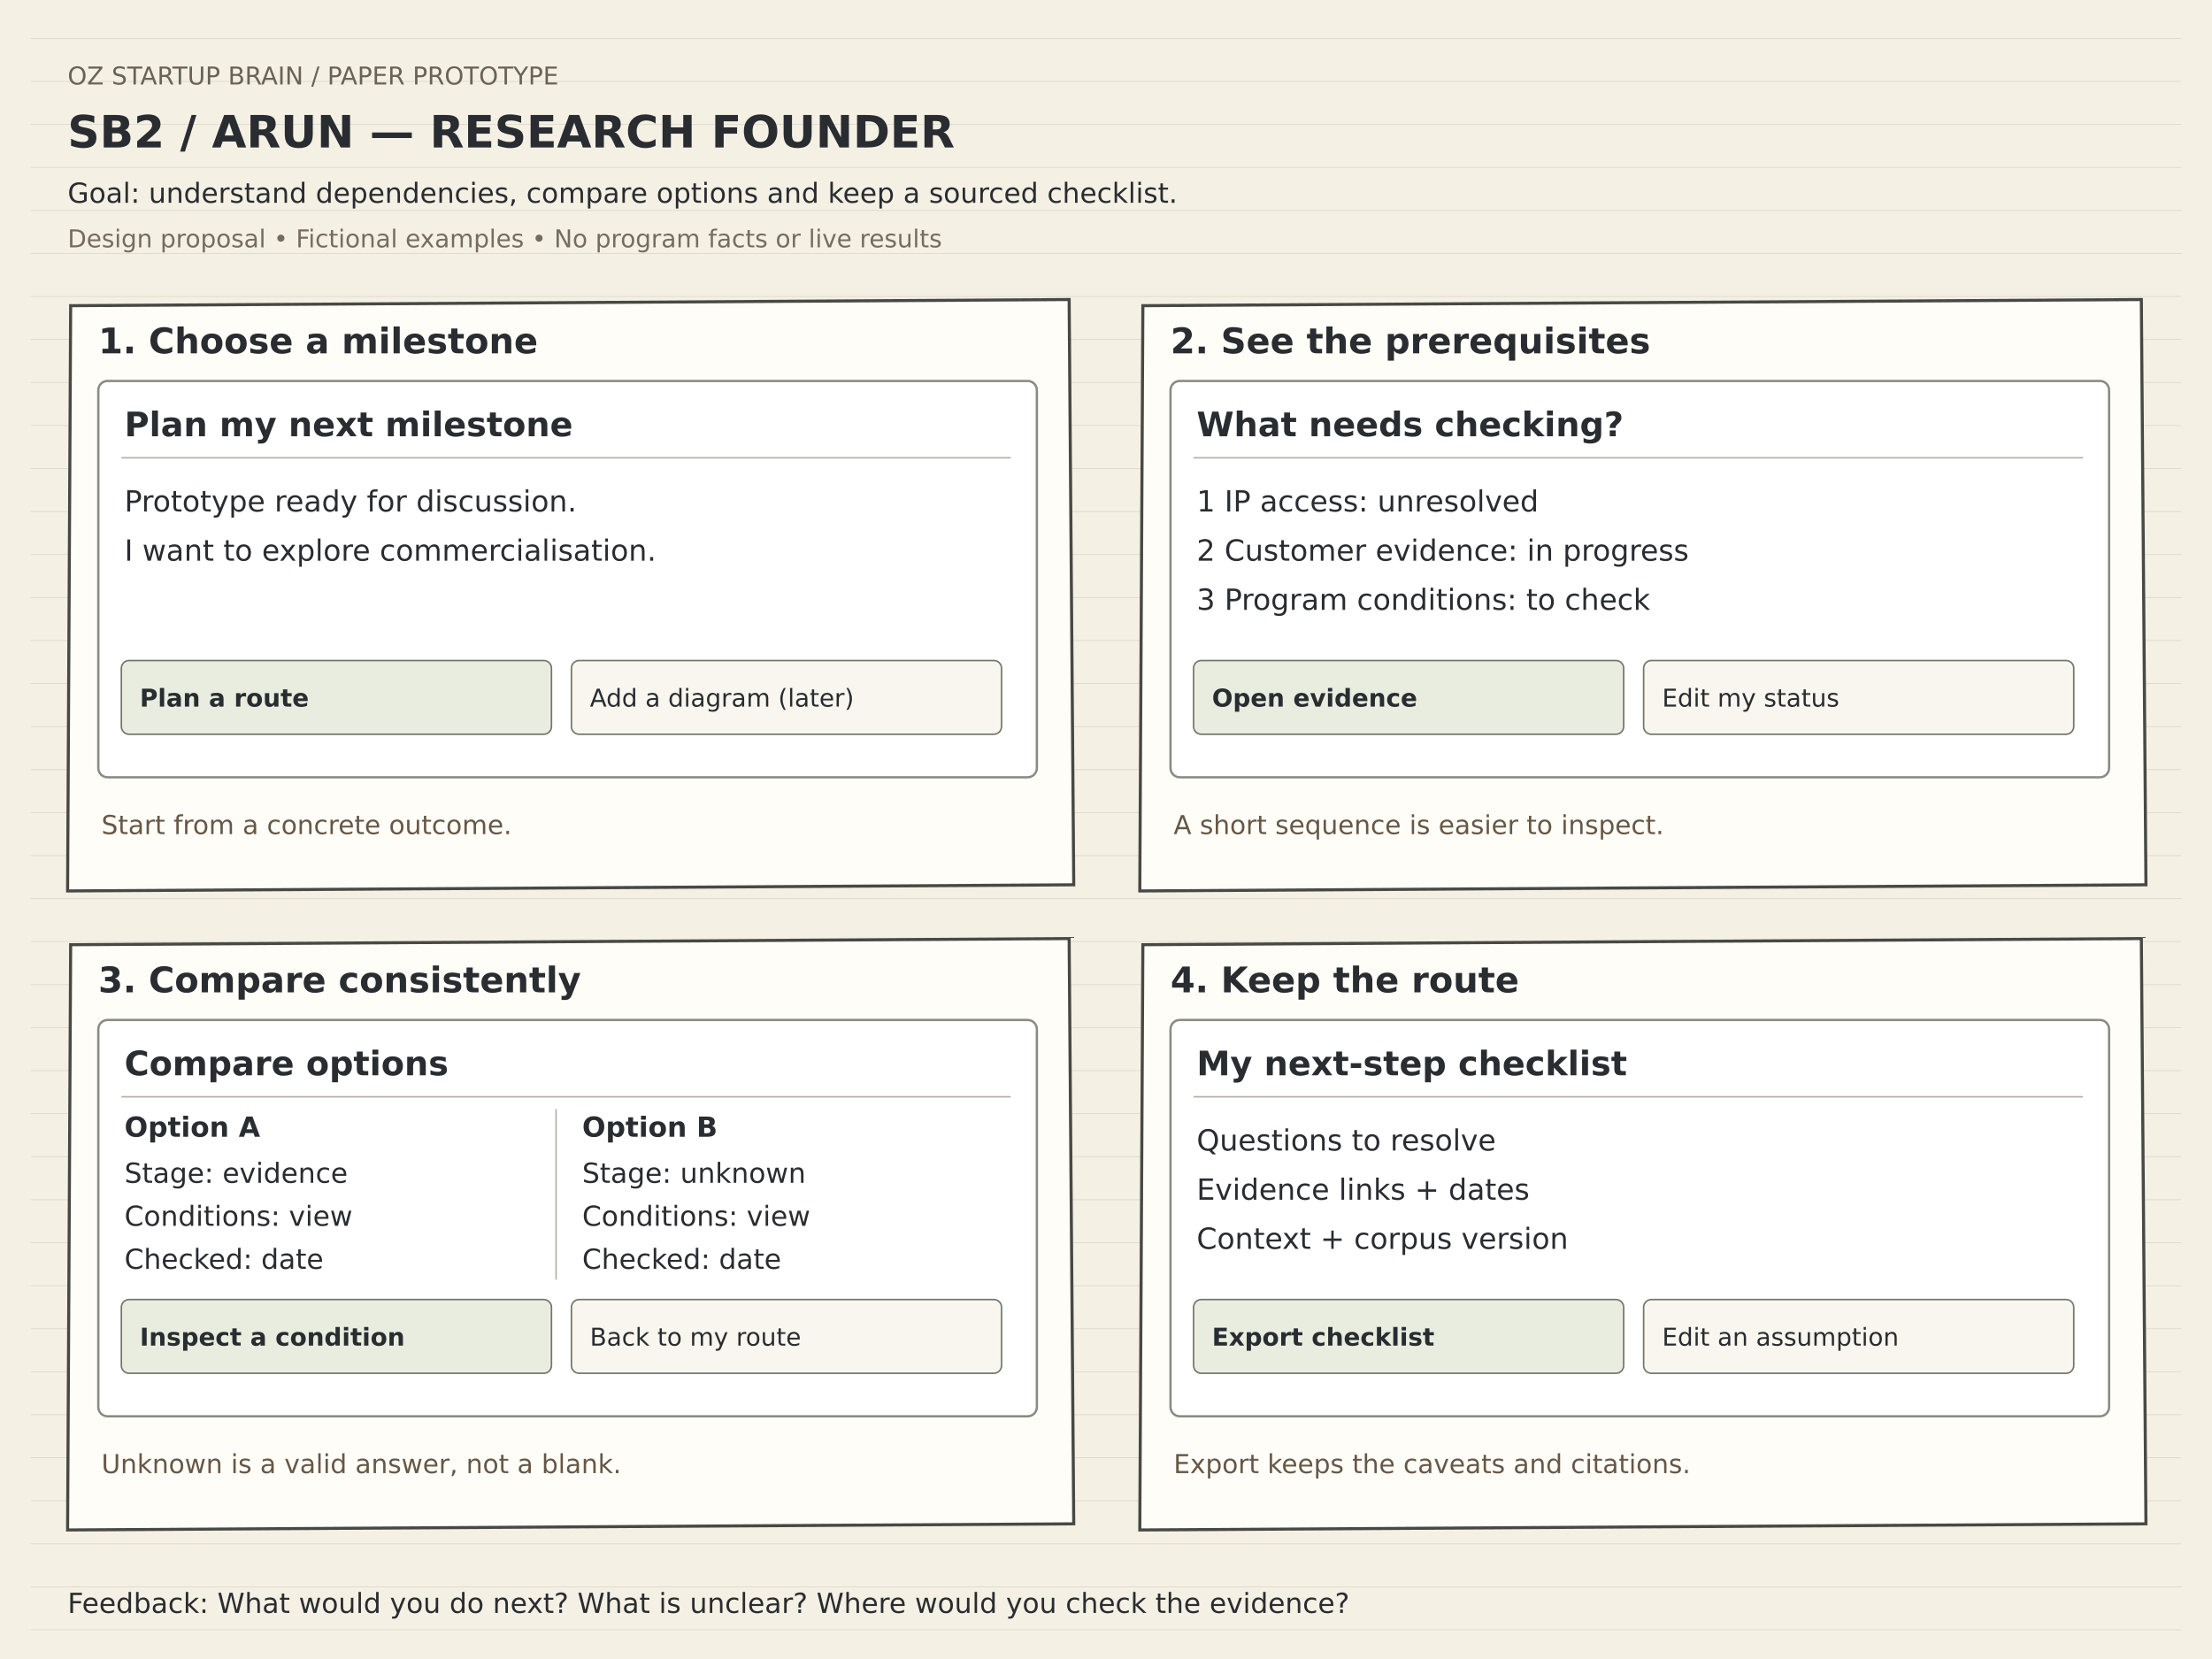
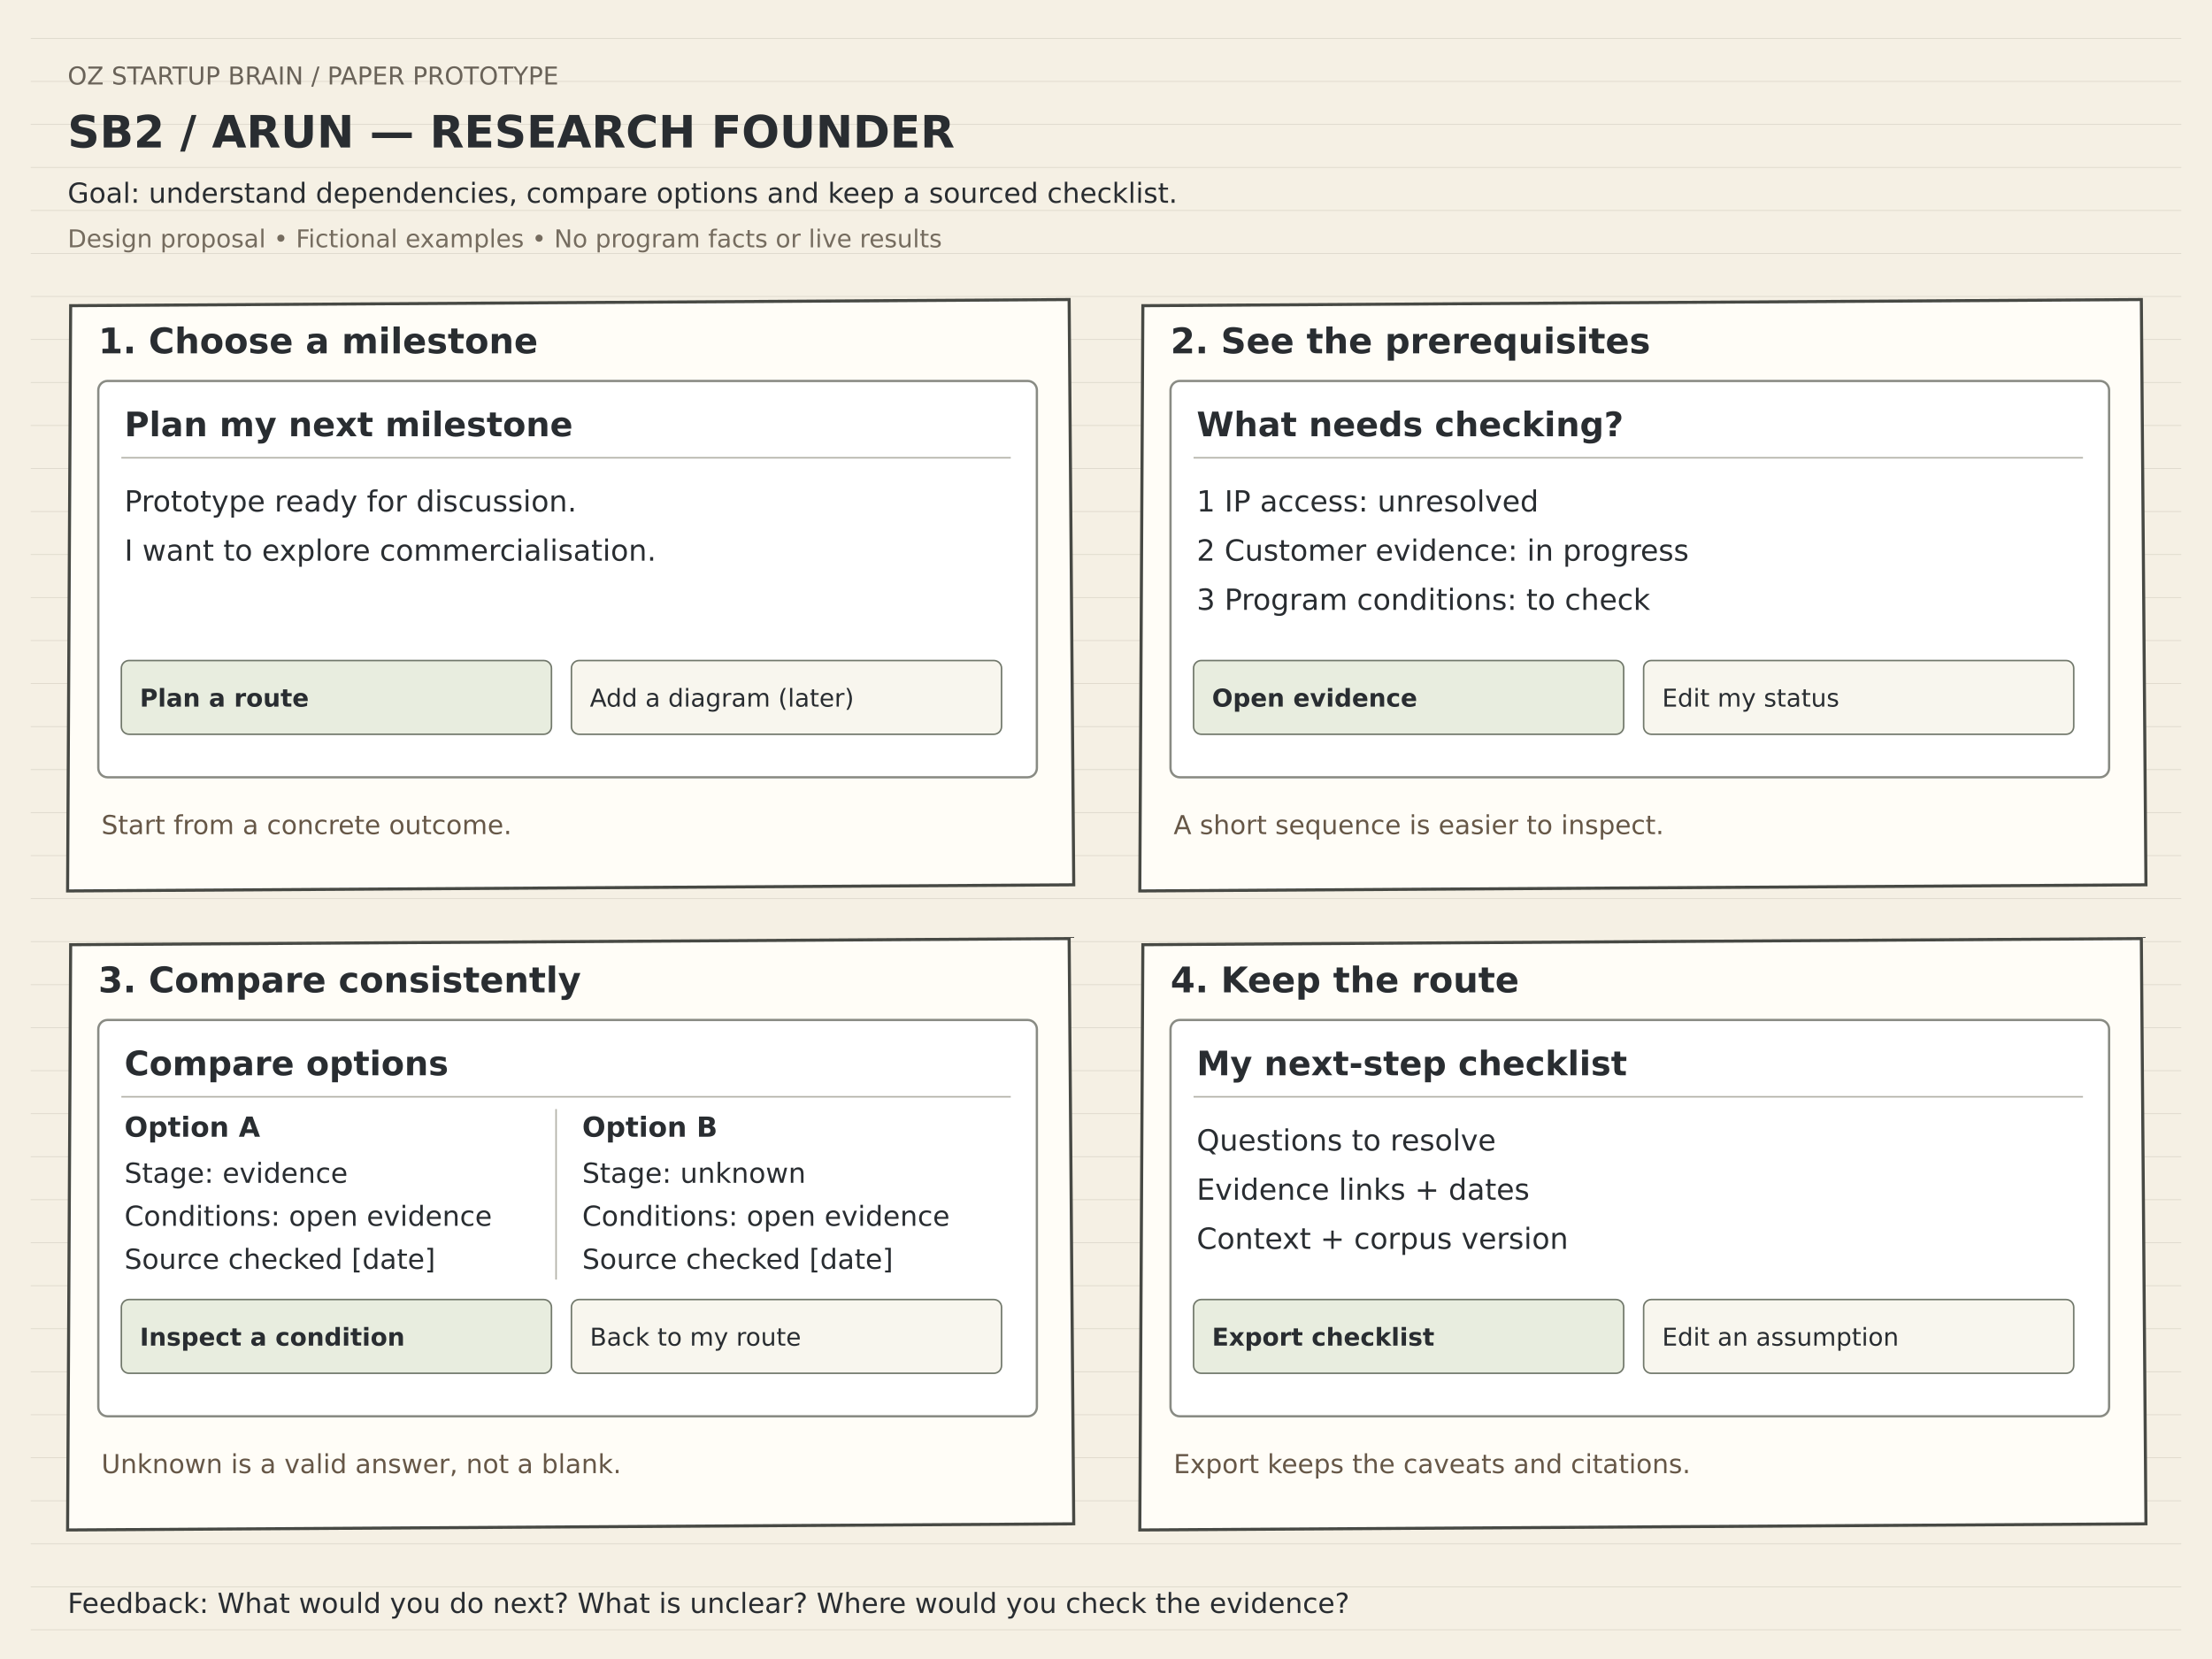
<svg xmlns="http://www.w3.org/2000/svg" width="1440" height="1080" viewBox="0 0 1440 1080" role="img" aria-labelledby="title desc">
  <rect width="1440" height="1080" fill="#f5f0e4" />
  <path d="M20 25 H1420" stroke="#ddd8cb" stroke-width="0.5" />
  <path d="M20 53 H1420" stroke="#ddd8cb" stroke-width="0.5" />
  <path d="M20 81 H1420" stroke="#ddd8cb" stroke-width="0.5" />
  <path d="M20 109 H1420" stroke="#ddd8cb" stroke-width="0.5" />
  <path d="M20 137 H1420" stroke="#ddd8cb" stroke-width="0.5" />
  <path d="M20 165 H1420" stroke="#ddd8cb" stroke-width="0.5" />
  <path d="M20 193 H1420" stroke="#ddd8cb" stroke-width="0.5" />
  <path d="M20 221 H1420" stroke="#ddd8cb" stroke-width="0.5" />
  <path d="M20 249 H1420" stroke="#ddd8cb" stroke-width="0.5" />
  <path d="M20 277 H1420" stroke="#ddd8cb" stroke-width="0.5" />
  <path d="M20 305 H1420" stroke="#ddd8cb" stroke-width="0.5" />
  <path d="M20 333 H1420" stroke="#ddd8cb" stroke-width="0.5" />
  <path d="M20 361 H1420" stroke="#ddd8cb" stroke-width="0.5" />
  <path d="M20 389 H1420" stroke="#ddd8cb" stroke-width="0.5" />
  <path d="M20 417 H1420" stroke="#ddd8cb" stroke-width="0.5" />
  <path d="M20 445 H1420" stroke="#ddd8cb" stroke-width="0.5" />
  <path d="M20 473 H1420" stroke="#ddd8cb" stroke-width="0.5" />
  <path d="M20 501 H1420" stroke="#ddd8cb" stroke-width="0.5" />
  <path d="M20 529 H1420" stroke="#ddd8cb" stroke-width="0.5" />
  <path d="M20 557 H1420" stroke="#ddd8cb" stroke-width="0.5" />
  <path d="M20 585 H1420" stroke="#ddd8cb" stroke-width="0.5" />
  <path d="M20 613 H1420" stroke="#ddd8cb" stroke-width="0.5" />
  <path d="M20 641 H1420" stroke="#ddd8cb" stroke-width="0.5" />
  <path d="M20 669 H1420" stroke="#ddd8cb" stroke-width="0.5" />
  <path d="M20 697 H1420" stroke="#ddd8cb" stroke-width="0.5" />
  <path d="M20 725 H1420" stroke="#ddd8cb" stroke-width="0.5" />
  <path d="M20 753 H1420" stroke="#ddd8cb" stroke-width="0.5" />
  <path d="M20 781 H1420" stroke="#ddd8cb" stroke-width="0.5" />
  <path d="M20 809 H1420" stroke="#ddd8cb" stroke-width="0.5" />
  <path d="M20 837 H1420" stroke="#ddd8cb" stroke-width="0.5" />
  <path d="M20 865 H1420" stroke="#ddd8cb" stroke-width="0.5" />
  <path d="M20 893 H1420" stroke="#ddd8cb" stroke-width="0.5" />
  <path d="M20 921 H1420" stroke="#ddd8cb" stroke-width="0.5" />
  <path d="M20 949 H1420" stroke="#ddd8cb" stroke-width="0.5" />
  <path d="M20 977 H1420" stroke="#ddd8cb" stroke-width="0.5" />
  <path d="M20 1005 H1420" stroke="#ddd8cb" stroke-width="0.5" />
  <path d="M20 1033 H1420" stroke="#ddd8cb" stroke-width="0.5" />
  <path d="M20 1061 H1420" stroke="#ddd8cb" stroke-width="0.5" />
  <text x="44" y="55" font-family="DejaVu Sans, sans-serif" font-size="16" fill="#696258" font-weight="normal">OZ STARTUP BRAIN  /  PAPER PROTOTYPE</text>
  <text x="44" y="96" font-family="DejaVu Sans, sans-serif" font-size="29" fill="#292d31" font-weight="bold">SB2 / ARUN — RESEARCH FOUNDER</text>
  <text x="44" y="132" font-family="DejaVu Sans, sans-serif" font-size="18" fill="#292d31" font-weight="normal">Goal: understand dependencies, compare options and keep a sourced checklist.</text>
  <text x="44" y="161" font-family="DejaVu Sans, sans-serif" font-size="16" fill="#756c5f" font-weight="normal">Design proposal • Fictional examples • No program facts or live results</text>
  <path d="M46 199 L696 195 L699 576 L44 580 Z" fill="#fffdf7" stroke="#474944" stroke-width="2" />
  <text x="64" y="230" font-family="DejaVu Sans, sans-serif" font-size="23" fill="#292d31" font-weight="bold">1. Choose a milestone</text>
  <rect x="64" y="248" width="611" height="258" rx="6" fill="white" stroke="#898b84" stroke-width="1.5" />
  <text x="81" y="284" font-family="DejaVu Sans, sans-serif" font-size="22" fill="#292d31" font-weight="bold">Plan my next milestone</text>
  <path d="M79 298 H658" stroke="#b3b2a8" />
  <text x="81" y="333" font-family="DejaVu Sans, sans-serif" font-size="19" fill="#292d31" font-weight="normal">Prototype ready for discussion.</text>
  <text x="81" y="365" font-family="DejaVu Sans, sans-serif" font-size="19" fill="#292d31" font-weight="normal">I want to explore commercialisation.</text>
  <rect x="79" y="430" width="280" height="48" rx="5" fill="#e8eddf" stroke="#71786b" />
  <text x="91" y="460" font-family="DejaVu Sans, sans-serif" font-size="16" fill="#292d31" font-weight="bold">Plan a route</text>
  <rect x="372" y="430" width="280" height="48" rx="5" fill="#f8f6ee" stroke="#71786b" />
  <text x="384" y="460" font-family="DejaVu Sans, sans-serif" font-size="16" fill="#292d31" font-weight="normal">Add a diagram (later)</text>
  <text x="66" y="543" font-family="DejaVu Sans, sans-serif" font-size="17" fill="#665747" font-weight="normal">Start from a concrete outcome.</text>
  <path d="M744 199 L1394 195 L1397 576 L742 580 Z" fill="#fffdf7" stroke="#474944" stroke-width="2" />
  <text x="762" y="230" font-family="DejaVu Sans, sans-serif" font-size="23" fill="#292d31" font-weight="bold">2. See the prerequisites</text>
  <rect x="762" y="248" width="611" height="258" rx="6" fill="white" stroke="#898b84" stroke-width="1.5" />
  <text x="779" y="284" font-family="DejaVu Sans, sans-serif" font-size="22" fill="#292d31" font-weight="bold">What needs checking?</text>
  <path d="M777 298 H1356" stroke="#b3b2a8" />
  <text x="779" y="333" font-family="DejaVu Sans, sans-serif" font-size="19" fill="#292d31" font-weight="normal">1  IP access: unresolved</text>
  <text x="779" y="365" font-family="DejaVu Sans, sans-serif" font-size="19" fill="#292d31" font-weight="normal">2  Customer evidence: in progress</text>
  <text x="779" y="397" font-family="DejaVu Sans, sans-serif" font-size="19" fill="#292d31" font-weight="normal">3  Program conditions: to check</text>
  <rect x="777" y="430" width="280" height="48" rx="5" fill="#e8eddf" stroke="#71786b" />
  <text x="789" y="460" font-family="DejaVu Sans, sans-serif" font-size="16" fill="#292d31" font-weight="bold">Open evidence</text>
  <rect x="1070" y="430" width="280" height="48" rx="5" fill="#f8f6ee" stroke="#71786b" />
  <text x="1082" y="460" font-family="DejaVu Sans, sans-serif" font-size="16" fill="#292d31" font-weight="normal">Edit my status</text>
  <text x="764" y="543" font-family="DejaVu Sans, sans-serif" font-size="17" fill="#665747" font-weight="normal">A short sequence is easier to inspect.</text>
  <path d="M46 615 L696 611 L699 992 L44 996 Z" fill="#fffdf7" stroke="#474944" stroke-width="2" />
  <text x="64" y="646" font-family="DejaVu Sans, sans-serif" font-size="23" fill="#292d31" font-weight="bold">3. Compare consistently</text>
  <rect x="64" y="664" width="611" height="258" rx="6" fill="white" stroke="#898b84" stroke-width="1.5" />
  <text x="81" y="700" font-family="DejaVu Sans, sans-serif" font-size="22" fill="#292d31" font-weight="bold">Compare options</text>
  <path d="M79 714 H658" stroke="#b3b2a8" />
  <text x="81" y="740" font-family="DejaVu Sans, sans-serif" font-size="18" fill="#292d31" font-weight="bold">Option A</text>
  <text x="379" y="740" font-family="DejaVu Sans, sans-serif" font-size="18" fill="#292d31" font-weight="bold">Option B</text>
  <path d="M362 722 V833" stroke="#b3b2a8" />
  <text x="81" y="770" font-family="DejaVu Sans, sans-serif" font-size="18" fill="#292d31" font-weight="normal">Stage: evidence</text>
  <text x="379" y="770" font-family="DejaVu Sans, sans-serif" font-size="18" fill="#292d31" font-weight="normal">Stage: unknown</text>
-   <text x="81" y="798" font-family="DejaVu Sans, sans-serif" font-size="18" fill="#292d31" font-weight="normal">Conditions: view</text>
-   <text x="379" y="798" font-family="DejaVu Sans, sans-serif" font-size="18" fill="#292d31" font-weight="normal">Conditions: view</text>
-   <text x="81" y="826" font-family="DejaVu Sans, sans-serif" font-size="18" fill="#292d31" font-weight="normal">Checked: date</text>
-   <text x="379" y="826" font-family="DejaVu Sans, sans-serif" font-size="18" fill="#292d31" font-weight="normal">Checked: date</text>
+   <text x="81" y="798" font-family="DejaVu Sans, sans-serif" font-size="18" fill="#292d31" font-weight="normal">Conditions: open evidence</text>
+   <text x="379" y="798" font-family="DejaVu Sans, sans-serif" font-size="18" fill="#292d31" font-weight="normal">Conditions: open evidence</text>
+   <text x="81" y="826" font-family="DejaVu Sans, sans-serif" font-size="18" fill="#292d31" font-weight="normal">Source checked [date]</text>
+   <text x="379" y="826" font-family="DejaVu Sans, sans-serif" font-size="18" fill="#292d31" font-weight="normal">Source checked [date]</text>
  <rect x="79" y="846" width="280" height="48" rx="5" fill="#e8eddf" stroke="#71786b" />
  <text x="91" y="876" font-family="DejaVu Sans, sans-serif" font-size="16" fill="#292d31" font-weight="bold">Inspect a condition</text>
  <rect x="372" y="846" width="280" height="48" rx="5" fill="#f8f6ee" stroke="#71786b" />
  <text x="384" y="876" font-family="DejaVu Sans, sans-serif" font-size="16" fill="#292d31" font-weight="normal">Back to my route</text>
  <text x="66" y="959" font-family="DejaVu Sans, sans-serif" font-size="17" fill="#665747" font-weight="normal">Unknown is a valid answer, not a blank.</text>
  <path d="M744 615 L1394 611 L1397 992 L742 996 Z" fill="#fffdf7" stroke="#474944" stroke-width="2" />
  <text x="762" y="646" font-family="DejaVu Sans, sans-serif" font-size="23" fill="#292d31" font-weight="bold">4. Keep the route</text>
  <rect x="762" y="664" width="611" height="258" rx="6" fill="white" stroke="#898b84" stroke-width="1.5" />
  <text x="779" y="700" font-family="DejaVu Sans, sans-serif" font-size="22" fill="#292d31" font-weight="bold">My next-step checklist</text>
  <path d="M777 714 H1356" stroke="#b3b2a8" />
  <text x="779" y="749" font-family="DejaVu Sans, sans-serif" font-size="19" fill="#292d31" font-weight="normal">Questions to resolve</text>
  <text x="779" y="781" font-family="DejaVu Sans, sans-serif" font-size="19" fill="#292d31" font-weight="normal">Evidence links + dates</text>
  <text x="779" y="813" font-family="DejaVu Sans, sans-serif" font-size="19" fill="#292d31" font-weight="normal">Context + corpus version</text>
  <rect x="777" y="846" width="280" height="48" rx="5" fill="#e8eddf" stroke="#71786b" />
  <text x="789" y="876" font-family="DejaVu Sans, sans-serif" font-size="16" fill="#292d31" font-weight="bold">Export checklist</text>
  <rect x="1070" y="846" width="280" height="48" rx="5" fill="#f8f6ee" stroke="#71786b" />
  <text x="1082" y="876" font-family="DejaVu Sans, sans-serif" font-size="16" fill="#292d31" font-weight="normal">Edit an assumption</text>
  <text x="764" y="959" font-family="DejaVu Sans, sans-serif" font-size="17" fill="#665747" font-weight="normal">Export keeps the caveats and citations.</text>
  <text x="44" y="1050" font-family="DejaVu Sans, sans-serif" font-size="18" fill="#292d31" font-weight="normal">Feedback: What would you do next? What is unclear? Where would you check the evidence?</text>
</svg>
